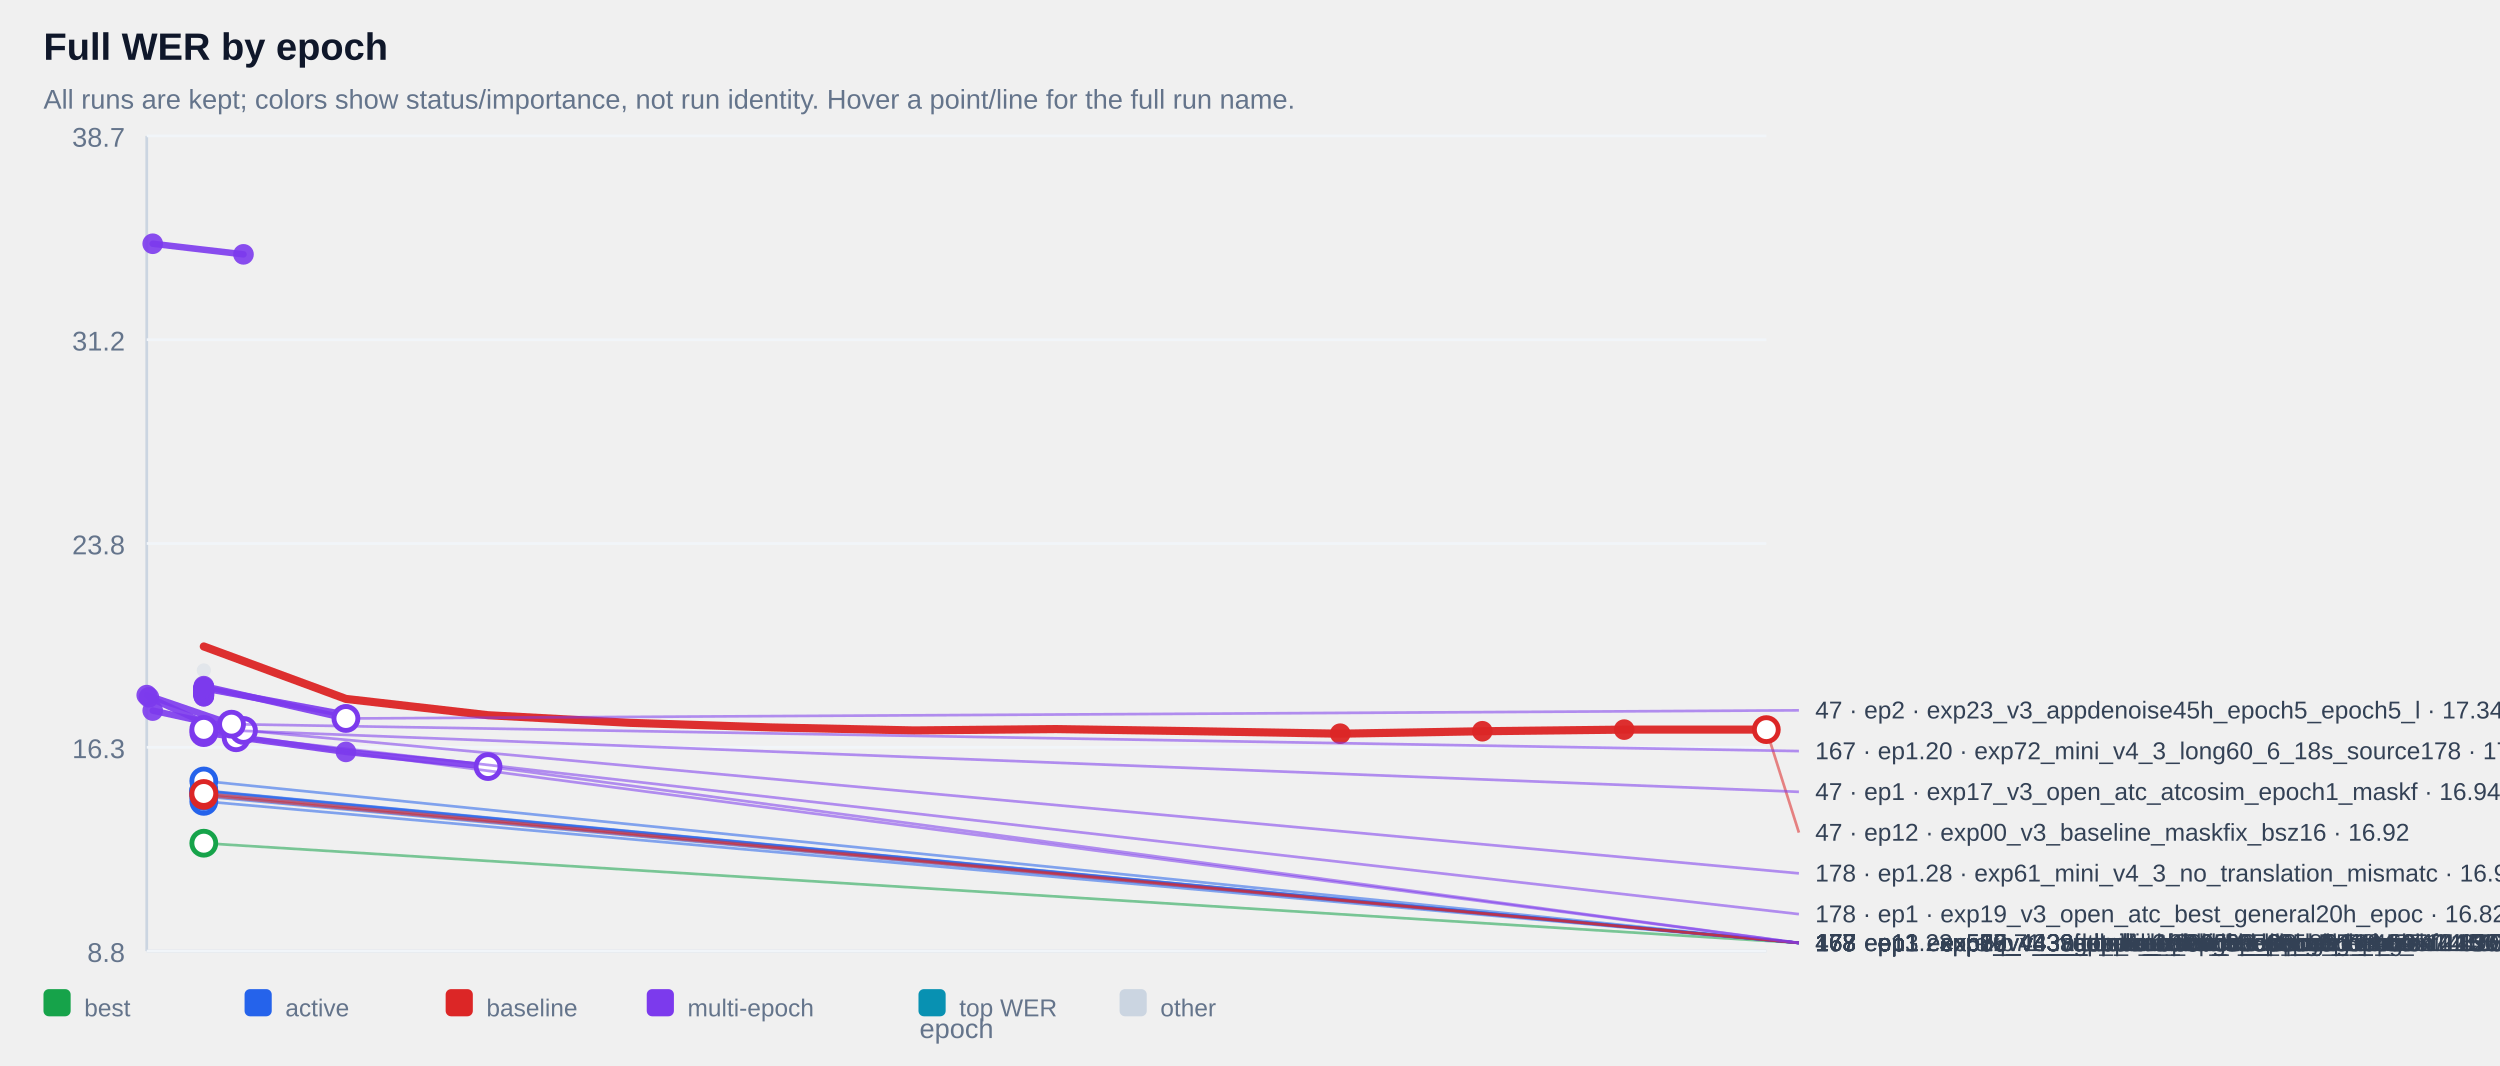
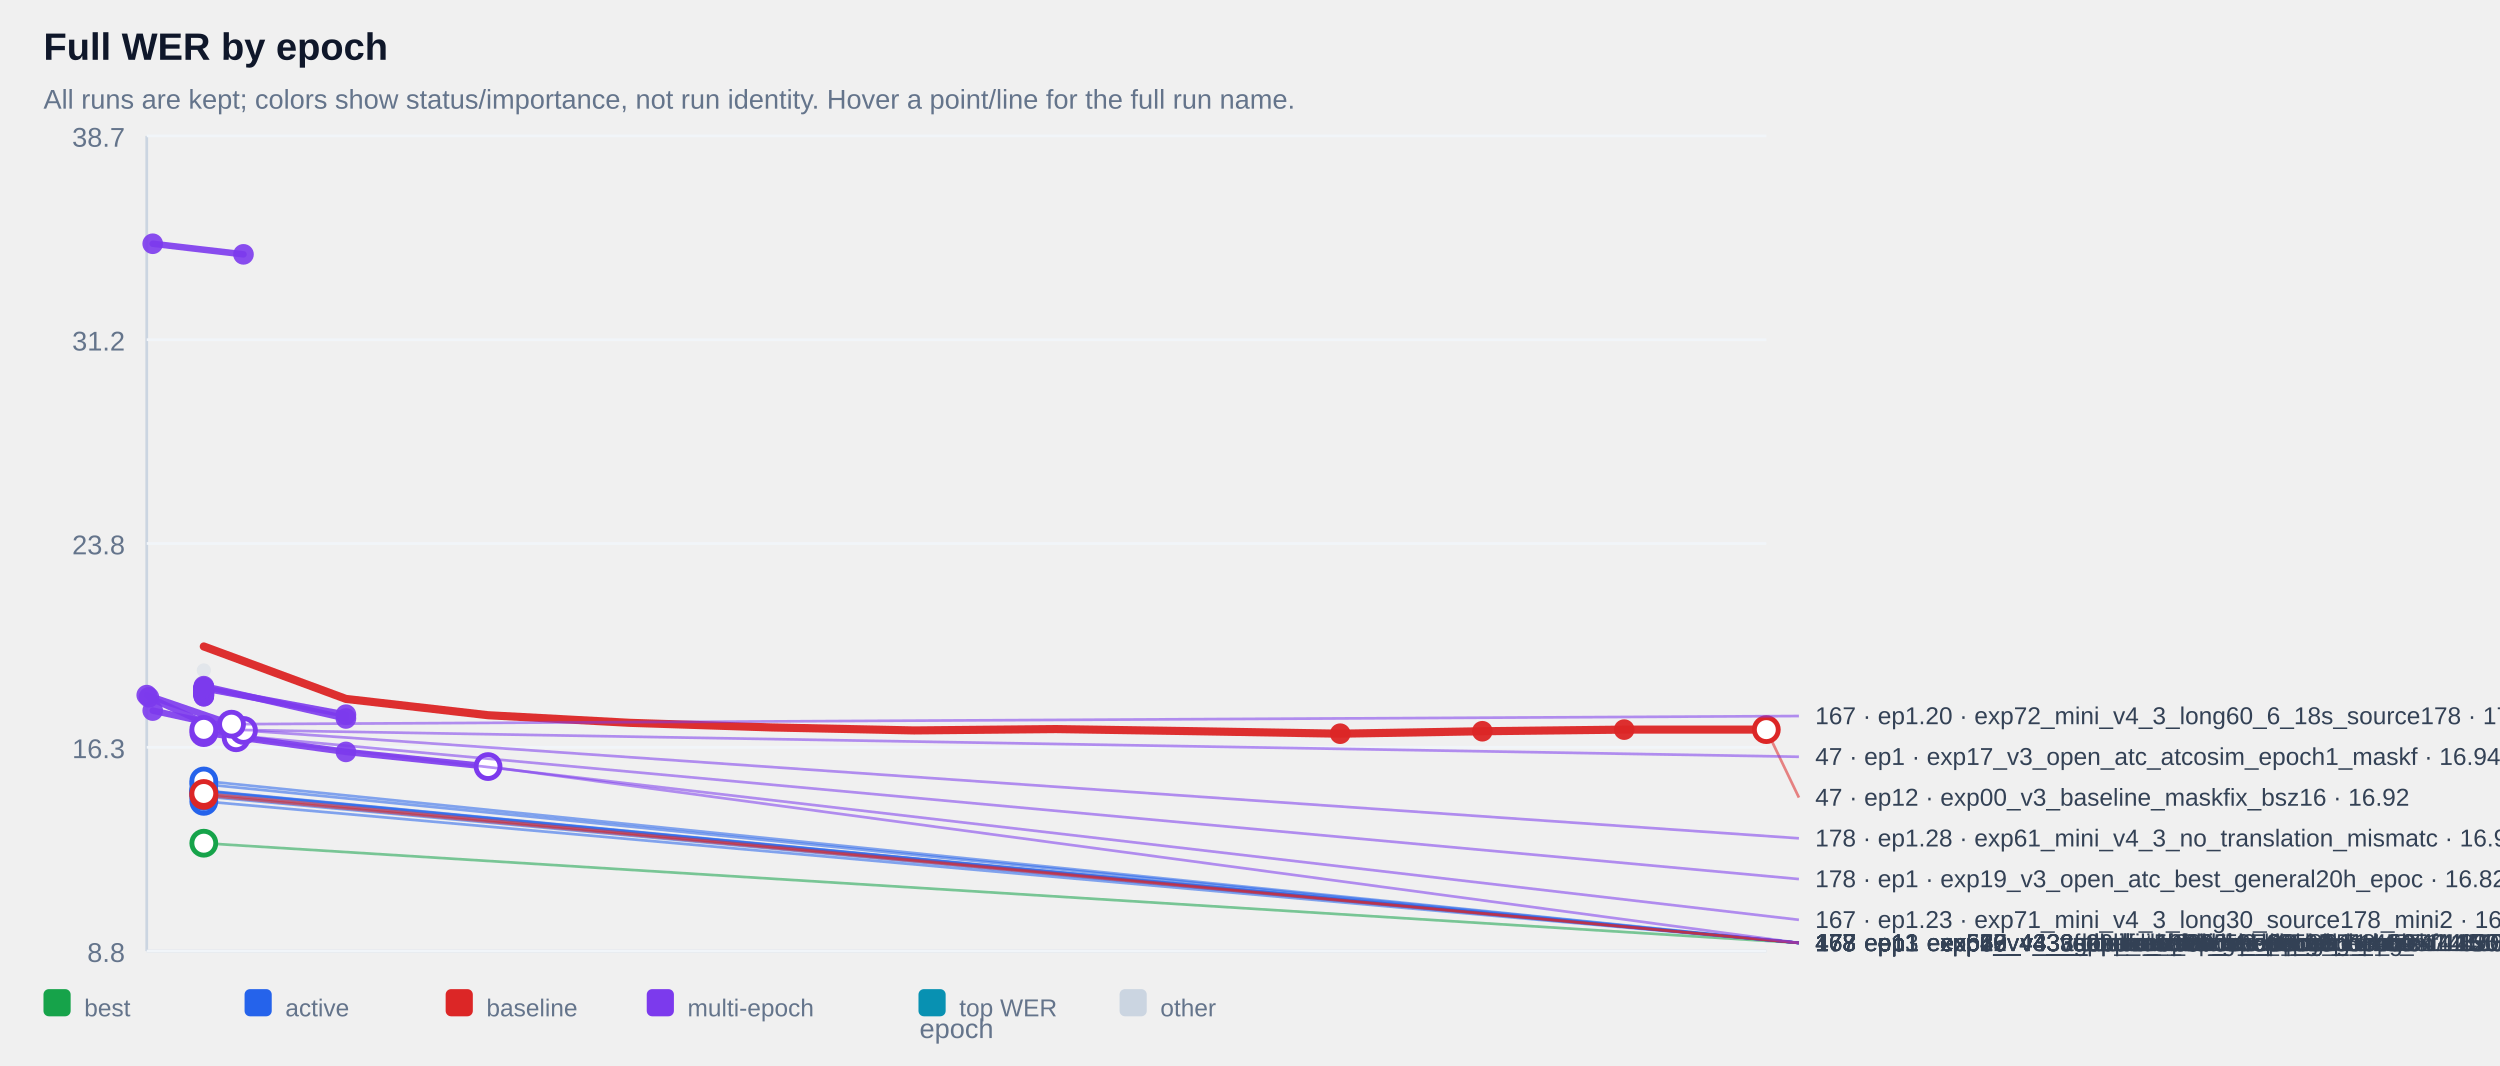
<svg xmlns="http://www.w3.org/2000/svg" width="100%" viewBox="0 0 920 392" style="max-width:920px;background:#ffffff;border:1px solid #e5e7eb;border-radius:10px;">
  <text x="16.0" y="22.0" font-size="14" fill="#0f172a" text-anchor="start" font-family="Arial, sans-serif" font-weight="700">Full WER by epoch</text>
  <text x="16.0" y="40.0" font-size="10" fill="#64748b" text-anchor="start" font-family="Arial, sans-serif" font-weight="400">All runs are kept; colors show status/importance, not run identity. Hover a point/line for the full run name.</text>
  <line x1="54" y1="50" x2="54" y2="350" stroke="#cbd5e1" />
  <line x1="54" y1="350" x2="650" y2="350" stroke="#cbd5e1" />
  <line x1="54" y1="350.0" x2="650" y2="350.0" stroke="#f1f5f9" />
  <text x="46.0" y="354.0" font-size="10" fill="#64748b" text-anchor="end" font-family="Arial, sans-serif" font-weight="400">8.8</text>
  <line x1="54" y1="275.0" x2="650" y2="275.0" stroke="#f1f5f9" />
  <text x="46.0" y="279.0" font-size="10" fill="#64748b" text-anchor="end" font-family="Arial, sans-serif" font-weight="400">16.3</text>
  <line x1="54" y1="200.0" x2="650" y2="200.0" stroke="#f1f5f9" />
  <text x="46.0" y="204.0" font-size="10" fill="#64748b" text-anchor="end" font-family="Arial, sans-serif" font-weight="400">23.8</text>
  <line x1="54" y1="125.0" x2="650" y2="125.0" stroke="#f1f5f9" />
  <text x="46.0" y="129.0" font-size="10" fill="#64748b" text-anchor="end" font-family="Arial, sans-serif" font-weight="400">31.2</text>
  <line x1="54" y1="50.0" x2="650" y2="50.0" stroke="#f1f5f9" />
  <text x="46.0" y="54.0" font-size="10" fill="#64748b" text-anchor="end" font-family="Arial, sans-serif" font-weight="400">38.7</text>
  <g opacity="0.38">
    <circle cx="75.0" cy="246.7" r="2.6" fill="#cbd5e1" />
  </g>
  <g opacity="0.90">
    <polyline points="56.2,89.7 89.6,93.6" fill="none" stroke="#7c3aed" stroke-width="2.4" stroke-linecap="round" stroke-linejoin="round" />
  </g>
  <g opacity="0.90">
    <circle cx="56.2" cy="89.7" r="3.8" fill="#7c3aed" />
  </g>
  <g opacity="0.90">
    <circle cx="89.6" cy="93.6" r="3.8" fill="#7c3aed" />
  </g>
  <g opacity="0.90">
    <polyline points="75.0,253.0 75.0,253.0" fill="none" stroke="#7c3aed" stroke-width="2.4" stroke-linecap="round" stroke-linejoin="round" />
  </g>
  <g opacity="0.90">
    <circle cx="75.0" cy="253.0" r="3.8" fill="#7c3aed" />
  </g>
  <g opacity="0.90">
    <circle cx="75.0" cy="253.0" r="3.8" fill="#7c3aed" />
  </g>
  <g opacity="0.90">
    <polyline points="75.0,253.1 75.0,253.1" fill="none" stroke="#7c3aed" stroke-width="2.4" stroke-linecap="round" stroke-linejoin="round" />
  </g>
  <g opacity="0.90">
    <circle cx="75.0" cy="253.1" r="3.8" fill="#7c3aed" />
  </g>
  <g opacity="0.90">
    <circle cx="75.0" cy="253.1" r="3.8" fill="#7c3aed" />
  </g>
  <g opacity="0.90">
    <polyline points="75.0,253.6 75.0,253.6" fill="none" stroke="#7c3aed" stroke-width="2.4" stroke-linecap="round" stroke-linejoin="round" />
  </g>
  <g opacity="0.90">
    <circle cx="75.0" cy="253.6" r="3.8" fill="#7c3aed" />
  </g>
  <g opacity="0.90">
    <circle cx="75.0" cy="253.6" r="3.8" fill="#7c3aed" />
  </g>
  <g opacity="0.90">
    <polyline points="75.0,253.6 75.0,253.6" fill="none" stroke="#7c3aed" stroke-width="2.4" stroke-linecap="round" stroke-linejoin="round" />
  </g>
  <g opacity="0.90">
    <circle cx="75.0" cy="253.6" r="3.8" fill="#7c3aed" />
  </g>
  <g opacity="0.90">
    <circle cx="75.0" cy="253.6" r="3.8" fill="#7c3aed" />
  </g>
  <g opacity="0.90">
    <polyline points="75.0,253.7 75.0,253.7" fill="none" stroke="#7c3aed" stroke-width="2.4" stroke-linecap="round" stroke-linejoin="round" />
  </g>
  <g opacity="0.90">
    <circle cx="75.0" cy="253.7" r="3.8" fill="#7c3aed" />
  </g>
  <g opacity="0.90">
    <circle cx="75.0" cy="253.7" r="3.8" fill="#7c3aed" />
  </g>
  <g opacity="0.90">
    <polyline points="75.0,253.7 75.0,253.7" fill="none" stroke="#7c3aed" stroke-width="2.4" stroke-linecap="round" stroke-linejoin="round" />
  </g>
  <g opacity="0.90">
    <circle cx="75.0" cy="253.7" r="3.8" fill="#7c3aed" />
  </g>
  <g opacity="0.90">
    <circle cx="75.0" cy="253.7" r="3.8" fill="#7c3aed" />
  </g>
  <g opacity="0.90">
    <polyline points="75.0,253.8 75.0,253.8" fill="none" stroke="#7c3aed" stroke-width="2.4" stroke-linecap="round" stroke-linejoin="round" />
  </g>
  <g opacity="0.90">
    <circle cx="75.0" cy="253.8" r="3.8" fill="#7c3aed" />
  </g>
  <g opacity="0.90">
    <circle cx="75.0" cy="253.8" r="3.8" fill="#7c3aed" />
  </g>
  <g opacity="0.90">
    <polyline points="75.0,253.9 75.0,253.9" fill="none" stroke="#7c3aed" stroke-width="2.4" stroke-linecap="round" stroke-linejoin="round" />
  </g>
  <g opacity="0.90">
    <circle cx="75.0" cy="253.9" r="3.8" fill="#7c3aed" />
  </g>
  <g opacity="0.90">
    <circle cx="75.0" cy="253.9" r="3.8" fill="#7c3aed" />
  </g>
  <g opacity="0.90">
    <polyline points="75.0,254.2 75.0,254.2" fill="none" stroke="#7c3aed" stroke-width="2.4" stroke-linecap="round" stroke-linejoin="round" />
  </g>
  <g opacity="0.90">
    <circle cx="75.0" cy="254.2" r="3.8" fill="#7c3aed" />
  </g>
  <g opacity="0.90">
    <circle cx="75.0" cy="254.2" r="3.8" fill="#7c3aed" />
  </g>
  <g opacity="0.90">
    <polyline points="75.0,254.3 75.0,254.3" fill="none" stroke="#7c3aed" stroke-width="2.4" stroke-linecap="round" stroke-linejoin="round" />
  </g>
  <g opacity="0.90">
    <circle cx="75.0" cy="254.3" r="3.8" fill="#7c3aed" />
  </g>
  <g opacity="0.90">
    <circle cx="75.0" cy="254.3" r="3.8" fill="#7c3aed" />
  </g>
  <g opacity="0.90">
    <polyline points="75.0,254.4 75.0,254.4" fill="none" stroke="#7c3aed" stroke-width="2.4" stroke-linecap="round" stroke-linejoin="round" />
  </g>
  <g opacity="0.90">
    <circle cx="75.0" cy="254.4" r="3.8" fill="#7c3aed" />
  </g>
  <g opacity="0.90">
    <circle cx="75.0" cy="254.4" r="3.8" fill="#7c3aed" />
  </g>
  <g opacity="0.90">
    <polyline points="75.0,254.5 75.0,254.5" fill="none" stroke="#7c3aed" stroke-width="2.4" stroke-linecap="round" stroke-linejoin="round" />
  </g>
  <g opacity="0.90">
    <circle cx="75.0" cy="254.5" r="3.8" fill="#7c3aed" />
  </g>
  <g opacity="0.90">
    <circle cx="75.0" cy="254.5" r="3.8" fill="#7c3aed" />
  </g>
  <g opacity="0.90">
    <polyline points="75.0,254.7 75.0,254.7" fill="none" stroke="#7c3aed" stroke-width="2.4" stroke-linecap="round" stroke-linejoin="round" />
  </g>
  <g opacity="0.90">
    <circle cx="75.0" cy="254.7" r="3.8" fill="#7c3aed" />
  </g>
  <g opacity="0.90">
    <circle cx="75.0" cy="254.7" r="3.8" fill="#7c3aed" />
  </g>
  <g opacity="0.90">
    <polyline points="75.0,254.8 75.0,254.8" fill="none" stroke="#7c3aed" stroke-width="2.4" stroke-linecap="round" stroke-linejoin="round" />
  </g>
  <g opacity="0.90">
    <circle cx="75.0" cy="254.8" r="3.8" fill="#7c3aed" />
  </g>
  <g opacity="0.90">
    <circle cx="75.0" cy="254.8" r="3.8" fill="#7c3aed" />
  </g>
  <g opacity="0.90">
    <polyline points="75.0,254.9 75.0,254.9" fill="none" stroke="#7c3aed" stroke-width="2.4" stroke-linecap="round" stroke-linejoin="round" />
  </g>
  <g opacity="0.90">
    <circle cx="75.0" cy="254.9" r="3.8" fill="#7c3aed" />
  </g>
  <g opacity="0.90">
    <circle cx="75.0" cy="254.9" r="3.8" fill="#7c3aed" />
  </g>
  <g opacity="0.90">
    <polyline points="75.0,255.1 75.0,255.1" fill="none" stroke="#7c3aed" stroke-width="2.4" stroke-linecap="round" stroke-linejoin="round" />
  </g>
  <g opacity="0.90">
    <circle cx="75.0" cy="255.1" r="3.8" fill="#7c3aed" />
  </g>
  <g opacity="0.90">
    <circle cx="75.0" cy="255.1" r="3.8" fill="#7c3aed" />
  </g>
  <g opacity="0.90">
    <polyline points="75.0,255.1 75.0,255.1" fill="none" stroke="#7c3aed" stroke-width="2.4" stroke-linecap="round" stroke-linejoin="round" />
  </g>
  <g opacity="0.90">
    <circle cx="75.0" cy="255.1" r="3.8" fill="#7c3aed" />
  </g>
  <g opacity="0.90">
    <circle cx="75.0" cy="255.1" r="3.8" fill="#7c3aed" />
  </g>
  <g opacity="0.90">
    <polyline points="75.0,255.7 75.0,255.7" fill="none" stroke="#7c3aed" stroke-width="2.4" stroke-linecap="round" stroke-linejoin="round" />
  </g>
  <g opacity="0.90">
    <circle cx="75.0" cy="255.7" r="3.8" fill="#7c3aed" />
  </g>
  <g opacity="0.90">
    <circle cx="75.0" cy="255.7" r="3.8" fill="#7c3aed" />
  </g>
  <g opacity="0.90">
    <polyline points="75.0,255.7 75.0,255.7" fill="none" stroke="#7c3aed" stroke-width="2.4" stroke-linecap="round" stroke-linejoin="round" />
  </g>
  <g opacity="0.90">
    <circle cx="75.0" cy="255.7" r="3.8" fill="#7c3aed" />
  </g>
  <g opacity="0.90">
    <circle cx="75.0" cy="255.7" r="3.8" fill="#7c3aed" />
  </g>
  <g opacity="0.90">
    <polyline points="75.0,256.2 75.0,256.2" fill="none" stroke="#7c3aed" stroke-width="2.4" stroke-linecap="round" stroke-linejoin="round" />
  </g>
  <g opacity="0.90">
    <circle cx="75.0" cy="256.2" r="3.8" fill="#7c3aed" />
  </g>
  <g opacity="0.90">
    <circle cx="75.0" cy="256.2" r="3.8" fill="#7c3aed" />
  </g>
  <g opacity="0.90">
    <polyline points="75.0,253.3 127.3,263.0" fill="none" stroke="#7c3aed" stroke-width="2.4" stroke-linecap="round" stroke-linejoin="round" />
  </g>
  <g opacity="0.90">
    <circle cx="75.0" cy="253.3" r="3.8" fill="#7c3aed" />
  </g>
  <g opacity="0.90">
    <circle cx="127.3" cy="263.0" r="3.8" fill="#7c3aed" />
  </g>
  <g opacity="0.90">
    <polyline points="75.0,252.5 127.3,264.4" fill="none" stroke="#7c3aed" stroke-width="2.4" stroke-linecap="round" stroke-linejoin="round" />
  </g>
  <g opacity="0.90">
    <circle cx="75.0" cy="252.5" r="3.8" fill="#7c3aed" />
  </g>
  <g opacity="0.90">
    <circle cx="127.3" cy="264.4" r="3.8" fill="#7c3aed" />
  </g>
  <g opacity="0.90">
    <polyline points="54.0,255.8 85.2,266.5 85.2,266.5" fill="none" stroke="#7c3aed" stroke-width="2.4" stroke-linecap="round" stroke-linejoin="round" />
  </g>
  <g opacity="0.90">
    <circle cx="54.0" cy="255.8" r="3.8" fill="#7c3aed" />
  </g>
  <g opacity="0.90">
    <circle cx="85.2" cy="266.5" r="3.8" fill="#7c3aed" />
  </g>
  <g opacity="0.90">
    <circle cx="85.2" cy="266.5" r="3.8" fill="#7c3aed" />
  </g>
  <g opacity="0.90">
    <polyline points="75.0,268.4 75.0,268.4" fill="none" stroke="#7c3aed" stroke-width="2.4" stroke-linecap="round" stroke-linejoin="round" />
  </g>
  <g opacity="0.90">
    <circle cx="75.0" cy="268.4" r="3.8" fill="#7c3aed" />
  </g>
  <g opacity="0.90">
    <circle cx="75.0" cy="268.4" r="3.8" fill="#7c3aed" />
  </g>
  <g opacity="0.90">
    <polyline points="56.2,261.5 89.6,268.8" fill="none" stroke="#7c3aed" stroke-width="2.4" stroke-linecap="round" stroke-linejoin="round" />
  </g>
  <g opacity="0.90">
    <circle cx="56.2" cy="261.5" r="3.8" fill="#7c3aed" />
  </g>
  <g opacity="0.90">
    <circle cx="89.6" cy="268.8" r="3.8" fill="#7c3aed" />
  </g>
  <g opacity="0.90">
    <polyline points="75.0,269.6 75.0,269.6" fill="none" stroke="#7c3aed" stroke-width="2.4" stroke-linecap="round" stroke-linejoin="round" />
  </g>
  <g opacity="0.90">
    <circle cx="75.0" cy="269.6" r="3.8" fill="#7c3aed" />
  </g>
  <g opacity="0.90">
    <circle cx="75.0" cy="269.6" r="3.8" fill="#7c3aed" />
  </g>
  <g opacity="0.90">
    <polyline points="54.8,256.6 86.9,271.5 86.9,271.5" fill="none" stroke="#7c3aed" stroke-width="2.4" stroke-linecap="round" stroke-linejoin="round" />
  </g>
  <g opacity="0.90">
    <circle cx="54.8" cy="256.6" r="3.8" fill="#7c3aed" />
  </g>
  <g opacity="0.90">
    <circle cx="86.9" cy="271.5" r="3.8" fill="#7c3aed" />
  </g>
  <g opacity="0.90">
    <circle cx="86.9" cy="271.5" r="3.8" fill="#7c3aed" />
  </g>
  <g opacity="0.90">
    <polyline points="75.0,269.6 127.3,276.7 179.6,282.1" fill="none" stroke="#7c3aed" stroke-width="2.4" stroke-linecap="round" stroke-linejoin="round" />
  </g>
  <g opacity="0.90">
    <circle cx="75.0" cy="269.6" r="3.8" fill="#7c3aed" />
  </g>
  <g opacity="0.90">
    <circle cx="127.3" cy="276.7" r="3.8" fill="#7c3aed" />
  </g>
  <g opacity="0.90">
    <circle cx="179.6" cy="282.1" r="3.8" fill="#7c3aed" />
  </g>
  <g opacity="0.95">
    <polyline points="75.0,237.9 127.3,257.2 179.6,263.2 231.8,266.0 284.1,267.7 336.4,268.8 388.6,268.3 440.9,269.1 493.2,270.0 545.5,269.1 597.7,268.5 650.0,268.5" fill="none" stroke="#dc2626" stroke-width="3.0" stroke-linecap="round" stroke-linejoin="round" />
  </g>
  <g opacity="0.95">
    <circle cx="493.2" cy="270.0" r="3.8" fill="#dc2626" />
  </g>
  <g opacity="0.95">
    <circle cx="545.5" cy="269.1" r="3.8" fill="#dc2626" />
  </g>
  <g opacity="0.95">
    <circle cx="597.7" cy="268.5" r="3.8" fill="#dc2626" />
  </g>
  <g opacity="0.95">
    <circle cx="650.0" cy="268.5" r="3.8" fill="#dc2626" />
  </g>
  <g opacity="0.95">
    <polyline points="75.0,292.0 75.0,292.0" fill="none" stroke="#dc2626" stroke-width="3.0" stroke-linecap="round" stroke-linejoin="round" />
  </g>
  <g opacity="0.95">
    <circle cx="75.0" cy="292.0" r="3.8" fill="#dc2626" />
  </g>
  <g opacity="0.95">
    <circle cx="75.0" cy="292.0" r="3.8" fill="#dc2626" />
  </g>
  <g opacity="0.95">
    <polyline points="75.0,292.7 75.0,292.7" fill="none" stroke="#dc2626" stroke-width="3.0" stroke-linecap="round" stroke-linejoin="round" />
  </g>
  <g opacity="0.95">
    <circle cx="75.0" cy="292.7" r="3.8" fill="#dc2626" />
  </g>
  <g opacity="0.95">
    <circle cx="75.0" cy="292.7" r="3.8" fill="#dc2626" />
  </g>
  <g opacity="1.00">
    <circle cx="75.0" cy="287.4" r="3.8" fill="#2563eb" />
+   </g>
+   <g opacity="1.00">
+     <circle cx="75.0" cy="288.6" r="3.8" fill="#2563eb" />
  </g>
  <g opacity="1.00">
    <circle cx="75.0" cy="290.9" r="3.8" fill="#2563eb" />
  </g>
  <g opacity="1.00">
    <circle cx="75.0" cy="291.0" r="3.8" fill="#2563eb" />
  </g>
  <g opacity="1.00">
    <circle cx="75.0" cy="291.2" r="3.8" fill="#2563eb" />
  </g>
  <g opacity="1.00">
    <circle cx="75.0" cy="292.2" r="3.8" fill="#2563eb" />
  </g>
  <g opacity="1.00">
    <circle cx="75.0" cy="293.1" r="3.8" fill="#2563eb" />
  </g>
  <g opacity="1.00">
    <circle cx="75.0" cy="294.9" r="3.8" fill="#2563eb" />
  </g>
  <g opacity="1.00">
    <circle cx="75.0" cy="310.3" r="3.8" fill="#16a34a" />
  </g>
  <line x1="75.0" y1="310.3" x2="662.0" y2="347.0" stroke="#16a34a" stroke-width="1" opacity="0.55" />
  <circle cx="75.0" cy="310.3" r="4.4" fill="#ffffff" stroke="#16a34a" stroke-width="1.8" />
  <text x="668.0" y="350.0" font-size="9" fill="#334155" text-anchor="start" font-family="Arial, sans-serif" font-weight="400">178 · ep1 · exp50_v4_3_atcosim_epoch5_epoch5_maskf · 12.76</text>
  <line x1="75.0" y1="294.9" x2="662.0" y2="347.0" stroke="#2563eb" stroke-width="1" opacity="0.55" />
  <circle cx="75.0" cy="294.9" r="4.4" fill="#ffffff" stroke="#2563eb" stroke-width="1.8" />
  <text x="668.0" y="350.0" font-size="9" fill="#334155" text-anchor="start" font-family="Arial, sans-serif" font-weight="400">178 · ep1 · exp70_v43_combo_tts10_vad30_e3_b8_g0 · 14.30</text>
  <line x1="75.0" y1="293.1" x2="662.0" y2="347.0" stroke="#2563eb" stroke-width="1" opacity="0.55" />
  <circle cx="75.0" cy="293.1" r="4.4" fill="#ffffff" stroke="#2563eb" stroke-width="1.8" />
  <text x="668.0" y="350.0" font-size="9" fill="#334155" text-anchor="start" font-family="Arial, sans-serif" font-weight="400">167 · ep1 · exp66_v43_appdenoise90h_e3_b8_g1 · 14.47</text>
  <line x1="75.0" y1="292.2" x2="662.0" y2="347.0" stroke="#2563eb" stroke-width="1" opacity="0.55" />
  <circle cx="75.0" cy="292.2" r="4.4" fill="#ffffff" stroke="#2563eb" stroke-width="1.8" />
  <text x="668.0" y="350.0" font-size="9" fill="#334155" text-anchor="start" font-family="Arial, sans-serif" font-weight="400">167 · ep1 · exp67_v43_deepfilter60h_e3_b8_g2 · 14.57</text>
  <line x1="75.0" y1="291.2" x2="662.0" y2="347.0" stroke="#2563eb" stroke-width="1" opacity="0.55" />
  <circle cx="75.0" cy="291.2" r="4.4" fill="#ffffff" stroke="#2563eb" stroke-width="1.8" />
  <text x="668.0" y="350.0" font-size="9" fill="#334155" text-anchor="start" font-family="Arial, sans-serif" font-weight="400">47 · ep1 · exp51_v4_3_appdenoise45h_epoch5_epoch5 · 14.66</text>
  <line x1="75.0" y1="291.0" x2="662.0" y2="347.0" stroke="#2563eb" stroke-width="1" opacity="0.55" />
  <circle cx="75.0" cy="291.0" r="4.4" fill="#ffffff" stroke="#2563eb" stroke-width="1.8" />
  <text x="668.0" y="350.0" font-size="9" fill="#334155" text-anchor="start" font-family="Arial, sans-serif" font-weight="400">47 · ep1 · exp52_v4_3_fullmix_balanced_epoch5_epo · 14.69</text>
  <line x1="75.0" y1="290.9" x2="662.0" y2="347.0" stroke="#2563eb" stroke-width="1" opacity="0.55" />
  <circle cx="75.0" cy="290.9" r="4.4" fill="#ffffff" stroke="#2563eb" stroke-width="1.8" />
  <text x="668.0" y="350.0" font-size="9" fill="#334155" text-anchor="start" font-family="Arial, sans-serif" font-weight="400">178 · ep1 · exp65_v43_general100h_e3_b8_g1 · 14.69</text>
+   <line x1="75.0" y1="288.6" x2="662.0" y2="347.0" stroke="#2563eb" stroke-width="1" opacity="0.55" />
+   <circle cx="75.0" cy="288.6" r="4.4" fill="#ffffff" stroke="#2563eb" stroke-width="1.8" />
+   <text x="668.0" y="350.0" font-size="9" fill="#334155" text-anchor="start" font-family="Arial, sans-serif" font-weight="400">47 · ep1 · exp64_v43_tts22h_e5_b8_g1 · 14.92</text>
  <line x1="75.0" y1="287.4" x2="662.0" y2="347.0" stroke="#2563eb" stroke-width="1" opacity="0.55" />
  <circle cx="75.0" cy="287.4" r="4.4" fill="#ffffff" stroke="#2563eb" stroke-width="1.8" />
  <text x="668.0" y="350.0" font-size="9" fill="#334155" text-anchor="start" font-family="Arial, sans-serif" font-weight="400">178 · ep1 · exp63_v4_3_ttsclone10h_epoch5_epoch5_m · 15.04</text>
  <line x1="75.0" y1="292.7" x2="662.0" y2="347.0" stroke="#dc2626" stroke-width="1" opacity="0.55" />
  <circle cx="75.0" cy="292.7" r="4.4" fill="#ffffff" stroke="#dc2626" stroke-width="1.8" />
  <text x="668.0" y="350.0" font-size="9" fill="#334155" text-anchor="start" font-family="Arial, sans-serif" font-weight="400">167 · ep1 · exp29_v4_3_no_translation_mismatch_bas · 14.51</text>
  <line x1="75.0" y1="292.0" x2="662.0" y2="347.0" stroke="#dc2626" stroke-width="1" opacity="0.55" />
  <circle cx="75.0" cy="292.0" r="4.4" fill="#ffffff" stroke="#dc2626" stroke-width="1.8" />
  <text x="668.0" y="350.0" font-size="9" fill="#334155" text-anchor="start" font-family="Arial, sans-serif" font-weight="400">178 · ep1 · exp29_v4_verbatim_baseline_epoch1_remo · 14.58</text>
-   <line x1="650.0" y1="268.5" x2="662.0" y2="306.4" stroke="#dc2626" stroke-width="1" opacity="0.55" />
+   <line x1="650.0" y1="268.5" x2="662.0" y2="293.5" stroke="#dc2626" stroke-width="1" opacity="0.55" />
  <circle cx="650.0" cy="268.5" r="4.4" fill="#ffffff" stroke="#dc2626" stroke-width="1.8" />
-   <text x="668.0" y="309.4" font-size="9" fill="#334155" text-anchor="start" font-family="Arial, sans-serif" font-weight="400">47 · ep12 · exp00_v3_baseline_maskfix_bsz16 · 16.92</text>
+   <text x="668.0" y="296.5" font-size="9" fill="#334155" text-anchor="start" font-family="Arial, sans-serif" font-weight="400">47 · ep12 · exp00_v3_baseline_maskfix_bsz16 · 16.92</text>
  <line x1="179.6" y1="282.1" x2="662.0" y2="347.0" stroke="#7c3aed" stroke-width="1" opacity="0.55" />
  <circle cx="179.6" cy="282.1" r="4.4" fill="#ffffff" stroke="#7c3aed" stroke-width="1.8" />
  <text x="668.0" y="350.0" font-size="9" fill="#334155" text-anchor="start" font-family="Arial, sans-serif" font-weight="400">178 · ep3 · exp22_v3_atcosim_epoch5_epoch5_remote1 · 15.57</text>
-   <line x1="86.9" y1="271.5" x2="662.0" y2="347.0" stroke="#7c3aed" stroke-width="1" opacity="0.55" />
+   <line x1="86.9" y1="271.5" x2="662.0" y2="338.5" stroke="#7c3aed" stroke-width="1" opacity="0.55" />
  <circle cx="86.9" cy="271.5" r="4.4" fill="#ffffff" stroke="#7c3aed" stroke-width="1.8" />
-   <text x="668.0" y="350.0" font-size="9" fill="#334155" text-anchor="start" font-family="Arial, sans-serif" font-weight="400">167 · ep1.23 · exp71_mini_v4_3_long30_source178_mini2 · 16.63</text>
-   <line x1="75.0" y1="269.6" x2="662.0" y2="336.4" stroke="#7c3aed" stroke-width="1" opacity="0.55" />
+   <text x="668.0" y="341.5" font-size="9" fill="#334155" text-anchor="start" font-family="Arial, sans-serif" font-weight="400">167 · ep1.23 · exp71_mini_v4_3_long30_source178_mini2 · 16.63</text>
+   <line x1="75.0" y1="269.6" x2="662.0" y2="323.5" stroke="#7c3aed" stroke-width="1" opacity="0.55" />
  <circle cx="75.0" cy="269.6" r="4.4" fill="#ffffff" stroke="#7c3aed" stroke-width="1.8" />
-   <text x="668.0" y="339.4" font-size="9" fill="#334155" text-anchor="start" font-family="Arial, sans-serif" font-weight="400">178 · ep1 · exp19_v3_open_atc_best_general20h_epoc · 16.82</text>
-   <line x1="89.6" y1="268.8" x2="662.0" y2="321.4" stroke="#7c3aed" stroke-width="1" opacity="0.55" />
+   <text x="668.0" y="326.5" font-size="9" fill="#334155" text-anchor="start" font-family="Arial, sans-serif" font-weight="400">178 · ep1 · exp19_v3_open_atc_best_general20h_epoc · 16.82</text>
+   <line x1="89.6" y1="268.8" x2="662.0" y2="308.5" stroke="#7c3aed" stroke-width="1" opacity="0.55" />
  <circle cx="89.6" cy="268.8" r="4.4" fill="#ffffff" stroke="#7c3aed" stroke-width="1.8" />
-   <text x="668.0" y="324.4" font-size="9" fill="#334155" text-anchor="start" font-family="Arial, sans-serif" font-weight="400">178 · ep1.28 · exp61_mini_v4_3_no_translation_mismatc · 16.90</text>
-   <line x1="75.0" y1="268.4" x2="662.0" y2="291.4" stroke="#7c3aed" stroke-width="1" opacity="0.55" />
+   <text x="668.0" y="311.5" font-size="9" fill="#334155" text-anchor="start" font-family="Arial, sans-serif" font-weight="400">178 · ep1.28 · exp61_mini_v4_3_no_translation_mismatc · 16.90</text>
+   <line x1="75.0" y1="268.4" x2="662.0" y2="278.5" stroke="#7c3aed" stroke-width="1" opacity="0.55" />
  <circle cx="75.0" cy="268.4" r="4.4" fill="#ffffff" stroke="#7c3aed" stroke-width="1.8" />
-   <text x="668.0" y="294.4" font-size="9" fill="#334155" text-anchor="start" font-family="Arial, sans-serif" font-weight="400">47 · ep1 · exp17_v3_open_atc_atcosim_epoch1_maskf · 16.94</text>
-   <line x1="85.2" y1="266.5" x2="662.0" y2="276.4" stroke="#7c3aed" stroke-width="1" opacity="0.55" />
+   <text x="668.0" y="281.5" font-size="9" fill="#334155" text-anchor="start" font-family="Arial, sans-serif" font-weight="400">47 · ep1 · exp17_v3_open_atc_atcosim_epoch1_maskf · 16.94</text>
+   <line x1="85.2" y1="266.5" x2="662.0" y2="263.5" stroke="#7c3aed" stroke-width="1" opacity="0.55" />
  <circle cx="85.2" cy="266.5" r="4.4" fill="#ffffff" stroke="#7c3aed" stroke-width="1.8" />
-   <text x="668.0" y="279.4" font-size="9" fill="#334155" text-anchor="start" font-family="Arial, sans-serif" font-weight="400">167 · ep1.20 · exp72_mini_v4_3_long60_6_18s_source178 · 17.12</text>
-   <line x1="127.3" y1="264.4" x2="662.0" y2="261.4" stroke="#7c3aed" stroke-width="1" opacity="0.55" />
-   <circle cx="127.3" cy="264.4" r="4.4" fill="#ffffff" stroke="#7c3aed" stroke-width="1.8" />
-   <text x="668.0" y="264.4" font-size="9" fill="#334155" text-anchor="start" font-family="Arial, sans-serif" font-weight="400">47 · ep2 · exp23_v3_appdenoise45h_epoch5_epoch5_l · 17.34</text>
+   <text x="668.0" y="266.5" font-size="9" fill="#334155" text-anchor="start" font-family="Arial, sans-serif" font-weight="400">167 · ep1.20 · exp72_mini_v4_3_long60_6_18s_source178 · 17.12</text>
  <rect x="16" y="364" width="10" height="10" rx="2" fill="#16a34a" />
  <text x="31.0" y="374.0" font-size="9" fill="#64748b" text-anchor="start" font-family="Arial, sans-serif" font-weight="400">best</text>
  <rect x="90" y="364" width="10" height="10" rx="2" fill="#2563eb" />
  <text x="105.0" y="374.0" font-size="9" fill="#64748b" text-anchor="start" font-family="Arial, sans-serif" font-weight="400">active</text>
  <rect x="164" y="364" width="10" height="10" rx="2" fill="#dc2626" />
  <text x="179.0" y="374.0" font-size="9" fill="#64748b" text-anchor="start" font-family="Arial, sans-serif" font-weight="400">baseline</text>
  <rect x="238" y="364" width="10" height="10" rx="2" fill="#7c3aed" />
  <text x="253.0" y="374.0" font-size="9" fill="#64748b" text-anchor="start" font-family="Arial, sans-serif" font-weight="400">multi-epoch</text>
  <rect x="338" y="364" width="10" height="10" rx="2" fill="#0891b2" />
  <text x="353.0" y="374.0" font-size="9" fill="#64748b" text-anchor="start" font-family="Arial, sans-serif" font-weight="400">top WER</text>
  <rect x="412" y="364" width="10" height="10" rx="2" fill="#cbd5e1" />
  <text x="427.0" y="374.0" font-size="9" fill="#64748b" text-anchor="start" font-family="Arial, sans-serif" font-weight="400">other</text>
  <text x="352.0" y="382.0" font-size="10" fill="#64748b" text-anchor="middle" font-family="Arial, sans-serif" font-weight="400">epoch</text>
</svg>
